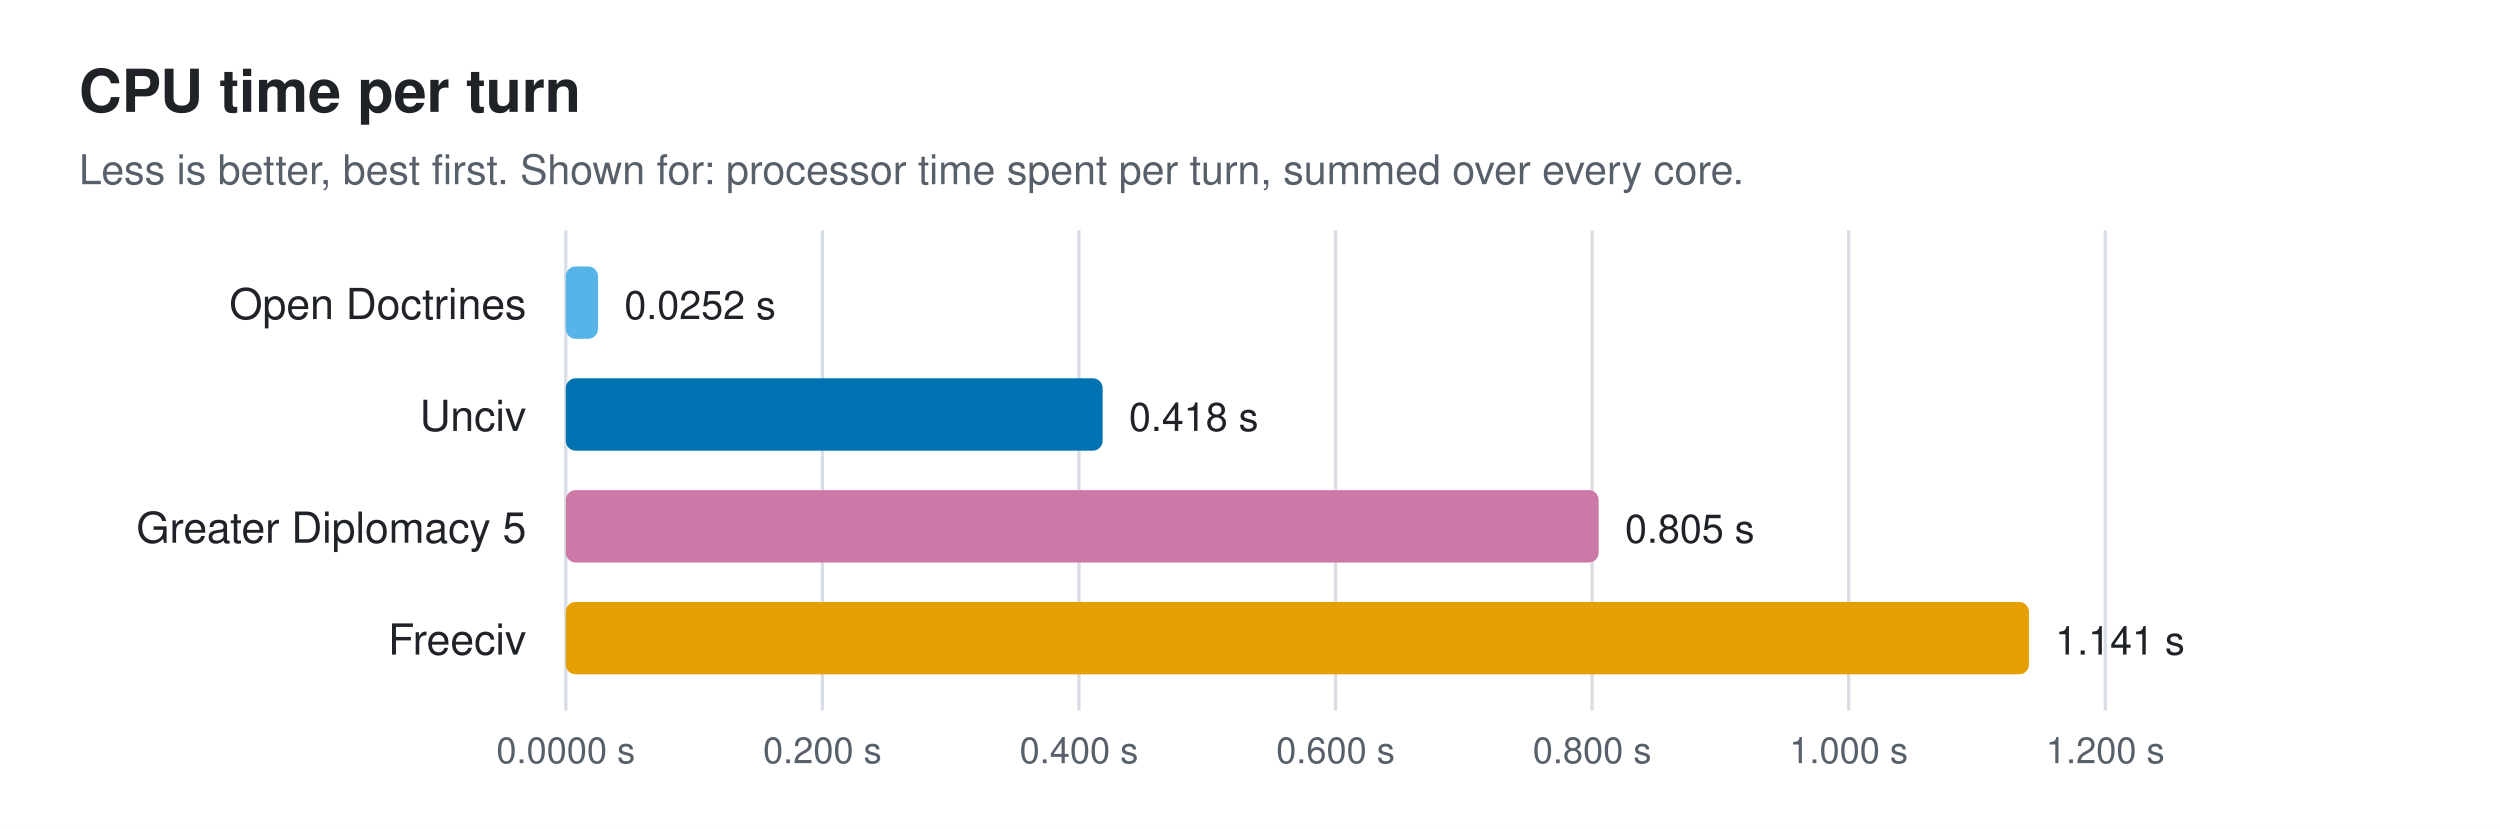
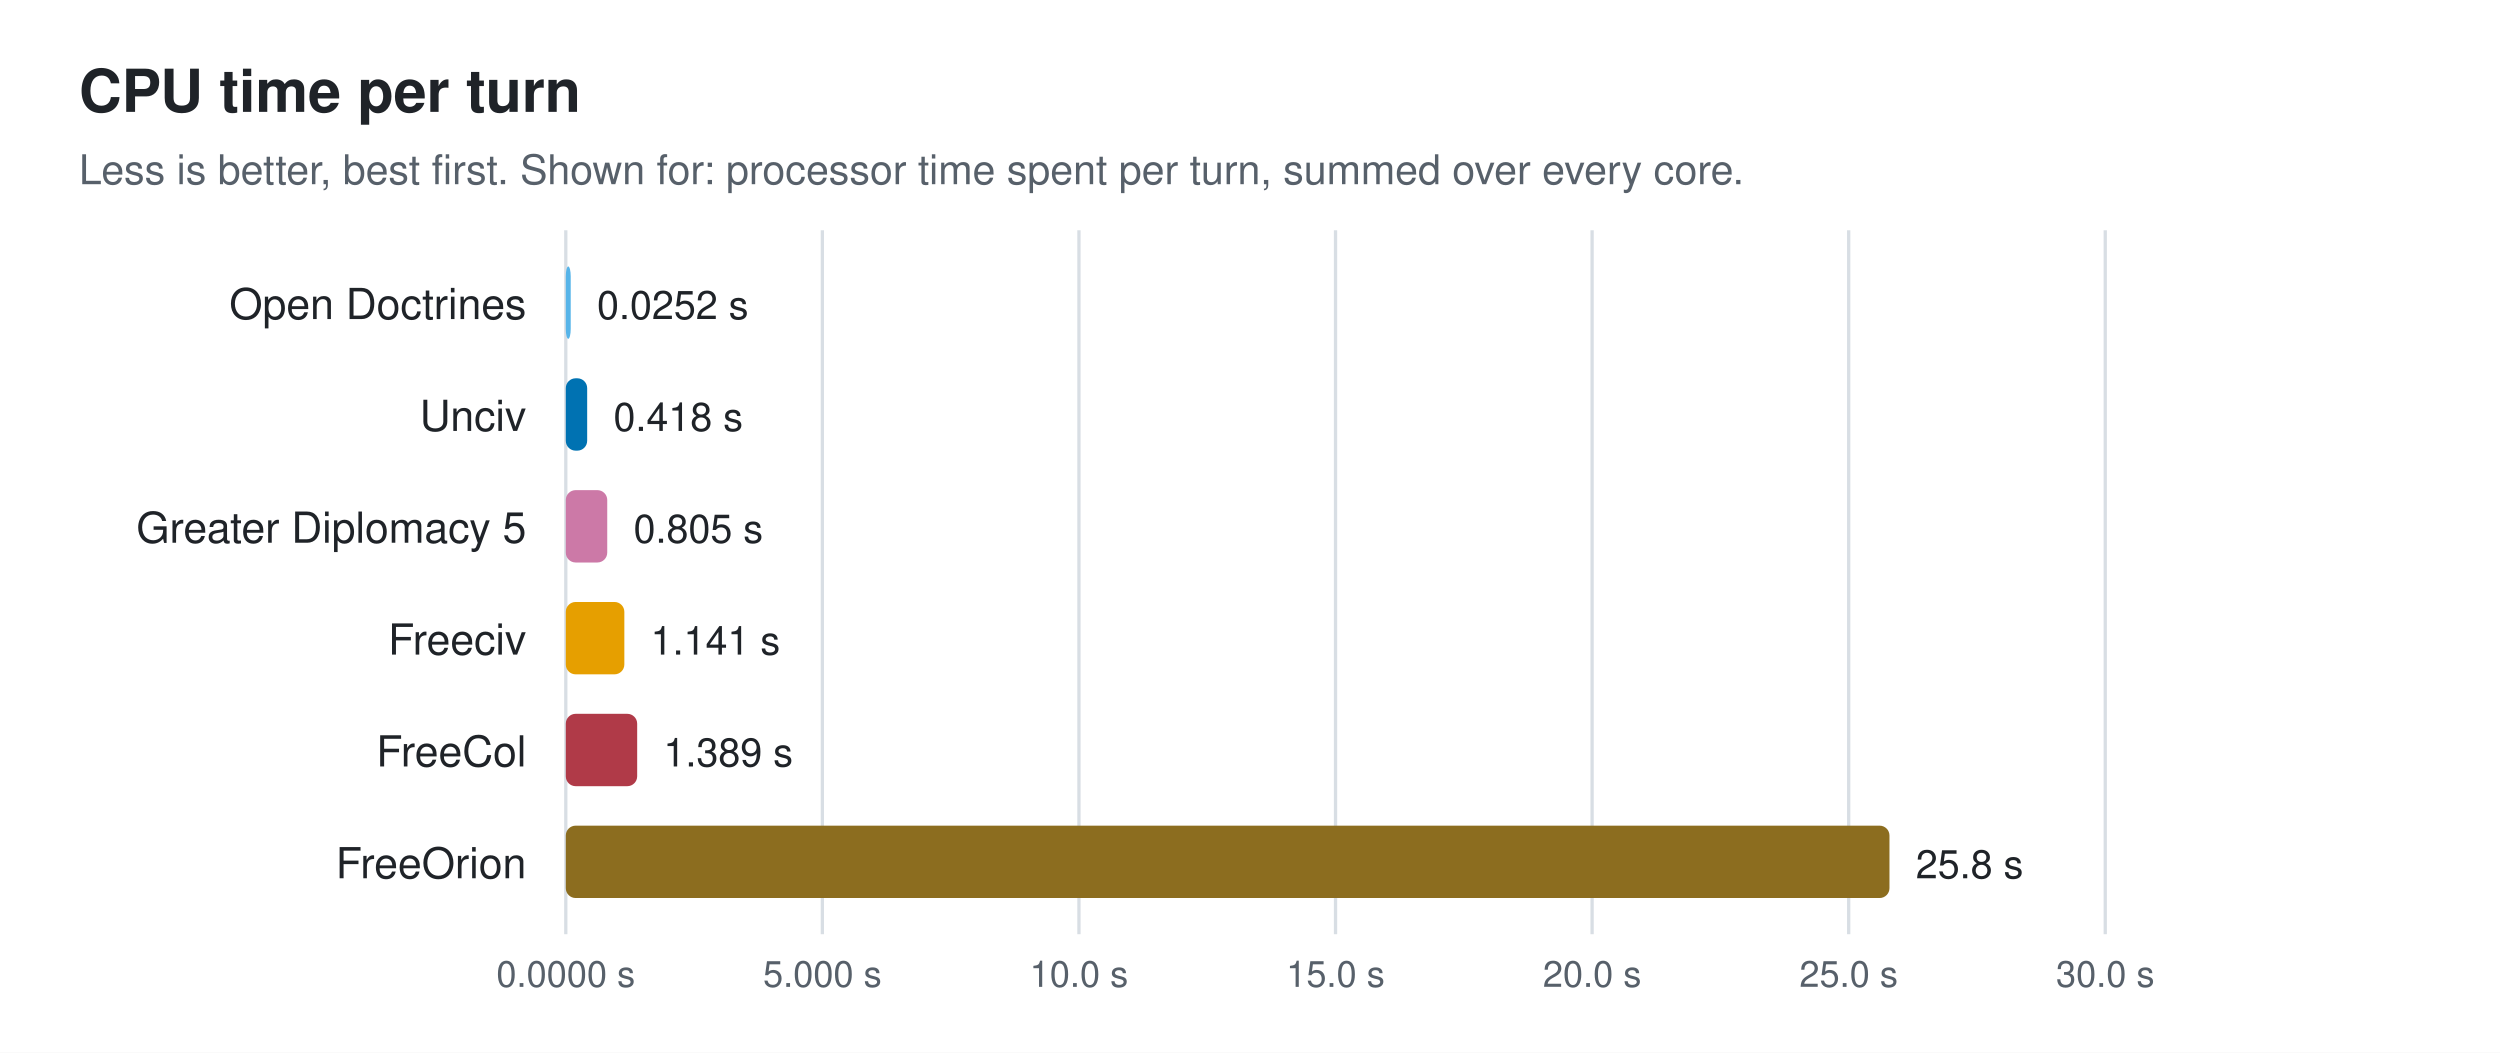
- <svg xmlns="http://www.w3.org/2000/svg" viewBox="0 0 760 252" width="760" height="252" role="img" aria-label="CPU time per turn">
-   <rect width="760" height="252" fill="#FFFFFF" />
+ <svg xmlns="http://www.w3.org/2000/svg" viewBox="0 0 760 320" width="760" height="320" role="img" aria-label="CPU time per turn">
+   <rect width="760" height="320" fill="#FFFFFF" />
  <text x="24" y="34" font-family="Helvetica Neue,Helvetica,Arial,DejaVu Sans,sans-serif" font-size="18" font-weight="600" fill="#1F2328">CPU time per turn</text>
  <text x="24" y="56" font-family="Helvetica Neue,Helvetica,Arial,DejaVu Sans,sans-serif" font-size="12.5" fill="#57606A">Less is better, best first. Shown for: processor time spent per turn, summed over every core.</text>
-   <line x1="172.0" y1="70" x2="172.0" y2="216" stroke="#D8DEE4" stroke-width="1" />
-   <text x="172.0" y="232" font-family="Helvetica Neue,Helvetica,Arial,DejaVu Sans,sans-serif" font-size="11" fill="#57606A" text-anchor="middle">0.0000 s</text>
-   <line x1="250.0" y1="70" x2="250.0" y2="216" stroke="#D8DEE4" stroke-width="1" />
-   <text x="250.0" y="232" font-family="Helvetica Neue,Helvetica,Arial,DejaVu Sans,sans-serif" font-size="11" fill="#57606A" text-anchor="middle">0.200 s</text>
-   <line x1="328.0" y1="70" x2="328.0" y2="216" stroke="#D8DEE4" stroke-width="1" />
-   <text x="328.0" y="232" font-family="Helvetica Neue,Helvetica,Arial,DejaVu Sans,sans-serif" font-size="11" fill="#57606A" text-anchor="middle">0.400 s</text>
-   <line x1="406.0" y1="70" x2="406.0" y2="216" stroke="#D8DEE4" stroke-width="1" />
-   <text x="406.0" y="232" font-family="Helvetica Neue,Helvetica,Arial,DejaVu Sans,sans-serif" font-size="11" fill="#57606A" text-anchor="middle">0.600 s</text>
-   <line x1="484.0" y1="70" x2="484.0" y2="216" stroke="#D8DEE4" stroke-width="1" />
-   <text x="484.0" y="232" font-family="Helvetica Neue,Helvetica,Arial,DejaVu Sans,sans-serif" font-size="11" fill="#57606A" text-anchor="middle">0.800 s</text>
-   <line x1="562.0" y1="70" x2="562.0" y2="216" stroke="#D8DEE4" stroke-width="1" />
-   <text x="562.0" y="232" font-family="Helvetica Neue,Helvetica,Arial,DejaVu Sans,sans-serif" font-size="11" fill="#57606A" text-anchor="middle">1.000 s</text>
-   <line x1="640.0" y1="70" x2="640.0" y2="216" stroke="#D8DEE4" stroke-width="1" />
-   <text x="640.0" y="232" font-family="Helvetica Neue,Helvetica,Arial,DejaVu Sans,sans-serif" font-size="11" fill="#57606A" text-anchor="middle">1.200 s</text>
+   <line x1="172.0" y1="70" x2="172.0" y2="284" stroke="#D8DEE4" stroke-width="1" />
+   <text x="172.0" y="300" font-family="Helvetica Neue,Helvetica,Arial,DejaVu Sans,sans-serif" font-size="11" fill="#57606A" text-anchor="middle">0.0000 s</text>
+   <line x1="250.0" y1="70" x2="250.0" y2="284" stroke="#D8DEE4" stroke-width="1" />
+   <text x="250.0" y="300" font-family="Helvetica Neue,Helvetica,Arial,DejaVu Sans,sans-serif" font-size="11" fill="#57606A" text-anchor="middle">5.000 s</text>
+   <line x1="328.0" y1="70" x2="328.0" y2="284" stroke="#D8DEE4" stroke-width="1" />
+   <text x="328.0" y="300" font-family="Helvetica Neue,Helvetica,Arial,DejaVu Sans,sans-serif" font-size="11" fill="#57606A" text-anchor="middle">10.0 s</text>
+   <line x1="406.0" y1="70" x2="406.0" y2="284" stroke="#D8DEE4" stroke-width="1" />
+   <text x="406.0" y="300" font-family="Helvetica Neue,Helvetica,Arial,DejaVu Sans,sans-serif" font-size="11" fill="#57606A" text-anchor="middle">15.0 s</text>
+   <line x1="484.0" y1="70" x2="484.0" y2="284" stroke="#D8DEE4" stroke-width="1" />
+   <text x="484.0" y="300" font-family="Helvetica Neue,Helvetica,Arial,DejaVu Sans,sans-serif" font-size="11" fill="#57606A" text-anchor="middle">20.0 s</text>
+   <line x1="562.0" y1="70" x2="562.0" y2="284" stroke="#D8DEE4" stroke-width="1" />
+   <text x="562.0" y="300" font-family="Helvetica Neue,Helvetica,Arial,DejaVu Sans,sans-serif" font-size="11" fill="#57606A" text-anchor="middle">25.0 s</text>
+   <line x1="640.0" y1="70" x2="640.0" y2="284" stroke="#D8DEE4" stroke-width="1" />
+   <text x="640.0" y="300" font-family="Helvetica Neue,Helvetica,Arial,DejaVu Sans,sans-serif" font-size="11" fill="#57606A" text-anchor="middle">30.0 s</text>
  <text x="160" y="97" font-family="Helvetica Neue,Helvetica,Arial,DejaVu Sans,sans-serif" font-size="13" fill="#1F2328" text-anchor="end">Open Doctrines</text>
-   <rect x="172" y="81" width="9.8" height="22" rx="3" fill="#56B4E9" />
-   <text x="189.8" y="97" font-family="Helvetica Neue,Helvetica,Arial,DejaVu Sans,sans-serif" font-size="12" fill="#1F2328">0.0252 s</text>
+   <rect x="172" y="81" width="1.5" height="22" rx="3" fill="#56B4E9" />
+   <text x="181.5" y="97" font-family="Helvetica Neue,Helvetica,Arial,DejaVu Sans,sans-serif" font-size="12" fill="#1F2328">0.0252 s</text>
  <text x="160" y="131" font-family="Helvetica Neue,Helvetica,Arial,DejaVu Sans,sans-serif" font-size="13" fill="#1F2328" text-anchor="end">Unciv</text>
-   <rect x="172" y="115" width="163.2" height="22" rx="3" fill="#0072B2" />
-   <text x="343.2" y="131" font-family="Helvetica Neue,Helvetica,Arial,DejaVu Sans,sans-serif" font-size="12" fill="#1F2328">0.418 s</text>
+   <rect x="172" y="115" width="6.5" height="22" rx="3" fill="#0072B2" />
+   <text x="186.5" y="131" font-family="Helvetica Neue,Helvetica,Arial,DejaVu Sans,sans-serif" font-size="12" fill="#1F2328">0.418 s</text>
  <text x="160" y="165" font-family="Helvetica Neue,Helvetica,Arial,DejaVu Sans,sans-serif" font-size="13" fill="#1F2328" text-anchor="end">Greater Diplomacy 5</text>
-   <rect x="172" y="149" width="314.0" height="22" rx="3" fill="#CC79A7" />
-   <text x="494.0" y="165" font-family="Helvetica Neue,Helvetica,Arial,DejaVu Sans,sans-serif" font-size="12" fill="#1F2328">0.805 s</text>
+   <rect x="172" y="149" width="12.6" height="22" rx="3" fill="#CC79A7" />
+   <text x="192.6" y="165" font-family="Helvetica Neue,Helvetica,Arial,DejaVu Sans,sans-serif" font-size="12" fill="#1F2328">0.805 s</text>
  <text x="160" y="199" font-family="Helvetica Neue,Helvetica,Arial,DejaVu Sans,sans-serif" font-size="13" fill="#1F2328" text-anchor="end">Freeciv</text>
-   <rect x="172" y="183" width="444.8" height="22" rx="3" fill="#E69F00" />
-   <text x="624.8" y="199" font-family="Helvetica Neue,Helvetica,Arial,DejaVu Sans,sans-serif" font-size="12" fill="#1F2328">1.141 s</text>
+   <rect x="172" y="183" width="17.8" height="22" rx="3" fill="#E69F00" />
+   <text x="197.8" y="199" font-family="Helvetica Neue,Helvetica,Arial,DejaVu Sans,sans-serif" font-size="12" fill="#1F2328">1.141 s</text>
+   <text x="160" y="233" font-family="Helvetica Neue,Helvetica,Arial,DejaVu Sans,sans-serif" font-size="13" fill="#1F2328" text-anchor="end">FreeCol</text>
+   <rect x="172" y="217" width="21.7" height="22" rx="3" fill="#B03A48" />
+   <text x="201.7" y="233" font-family="Helvetica Neue,Helvetica,Arial,DejaVu Sans,sans-serif" font-size="12" fill="#1F2328">1.389 s</text>
+   <text x="160" y="267" font-family="Helvetica Neue,Helvetica,Arial,DejaVu Sans,sans-serif" font-size="13" fill="#1F2328" text-anchor="end">FreeOrion</text>
+   <rect x="172" y="251" width="402.4" height="22" rx="3" fill="#8C6D1F" />
+   <text x="582.4" y="267" font-family="Helvetica Neue,Helvetica,Arial,DejaVu Sans,sans-serif" font-size="12" fill="#1F2328">25.8 s</text>
</svg>
